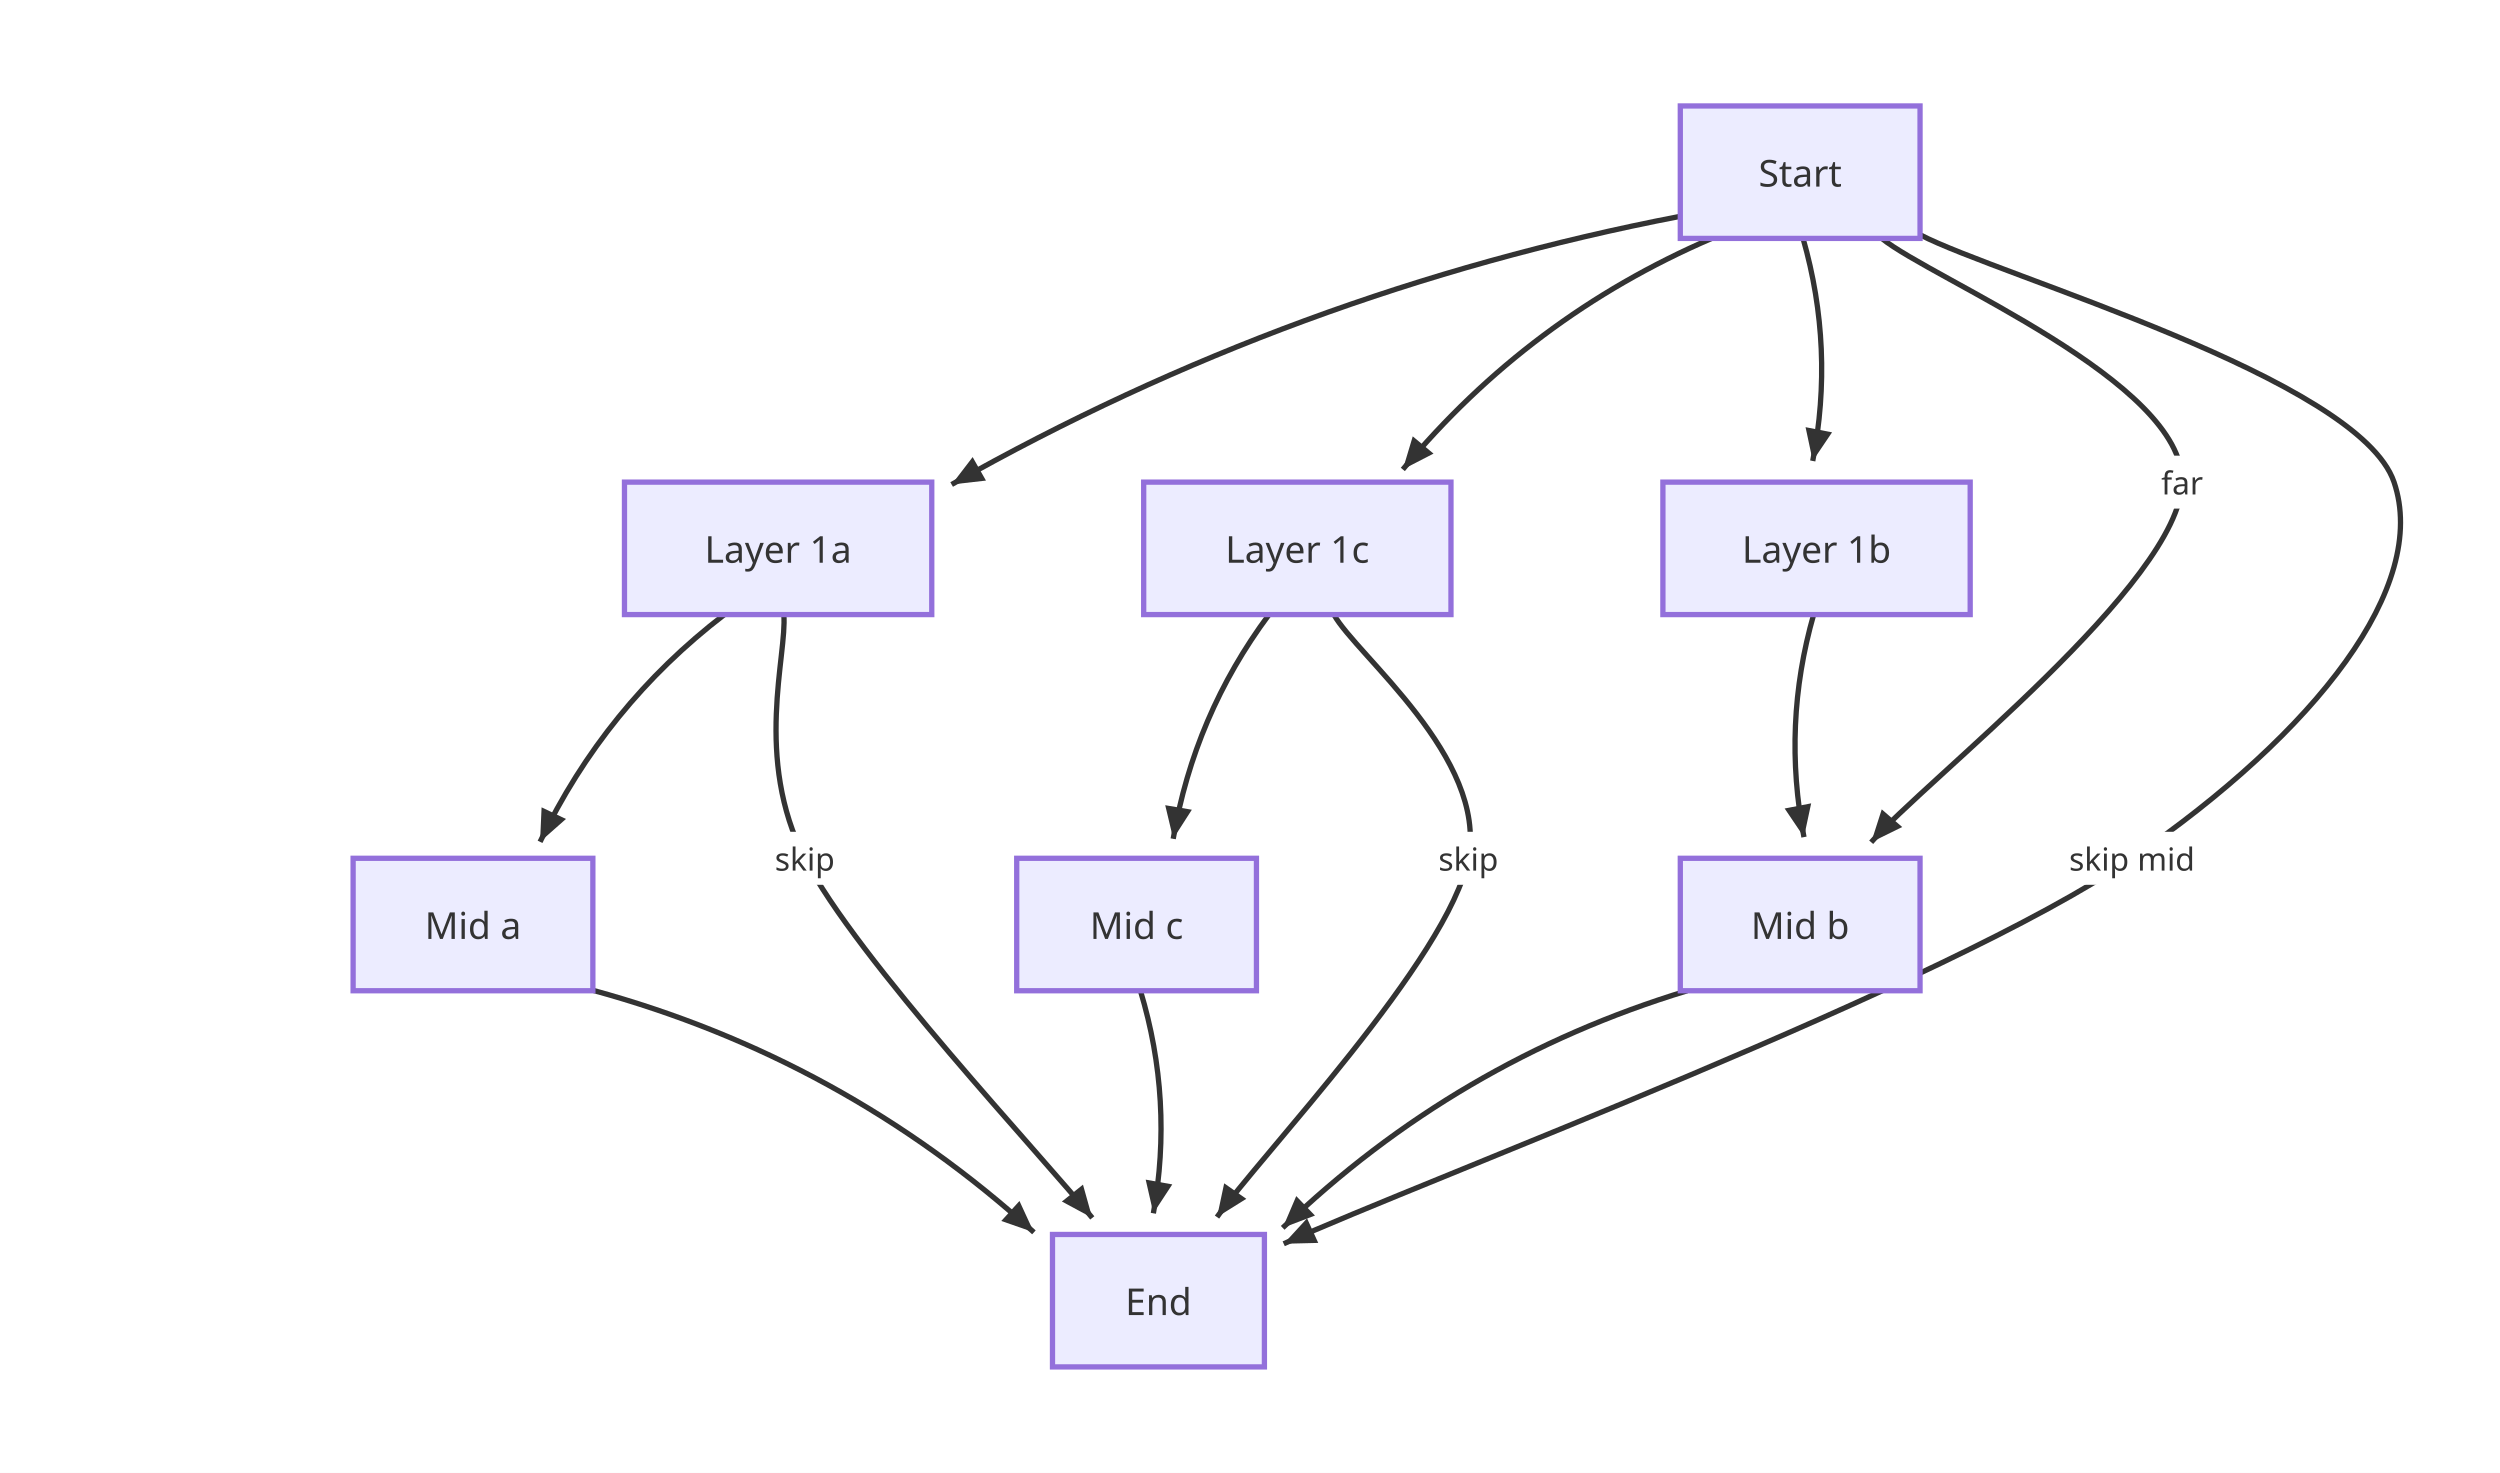
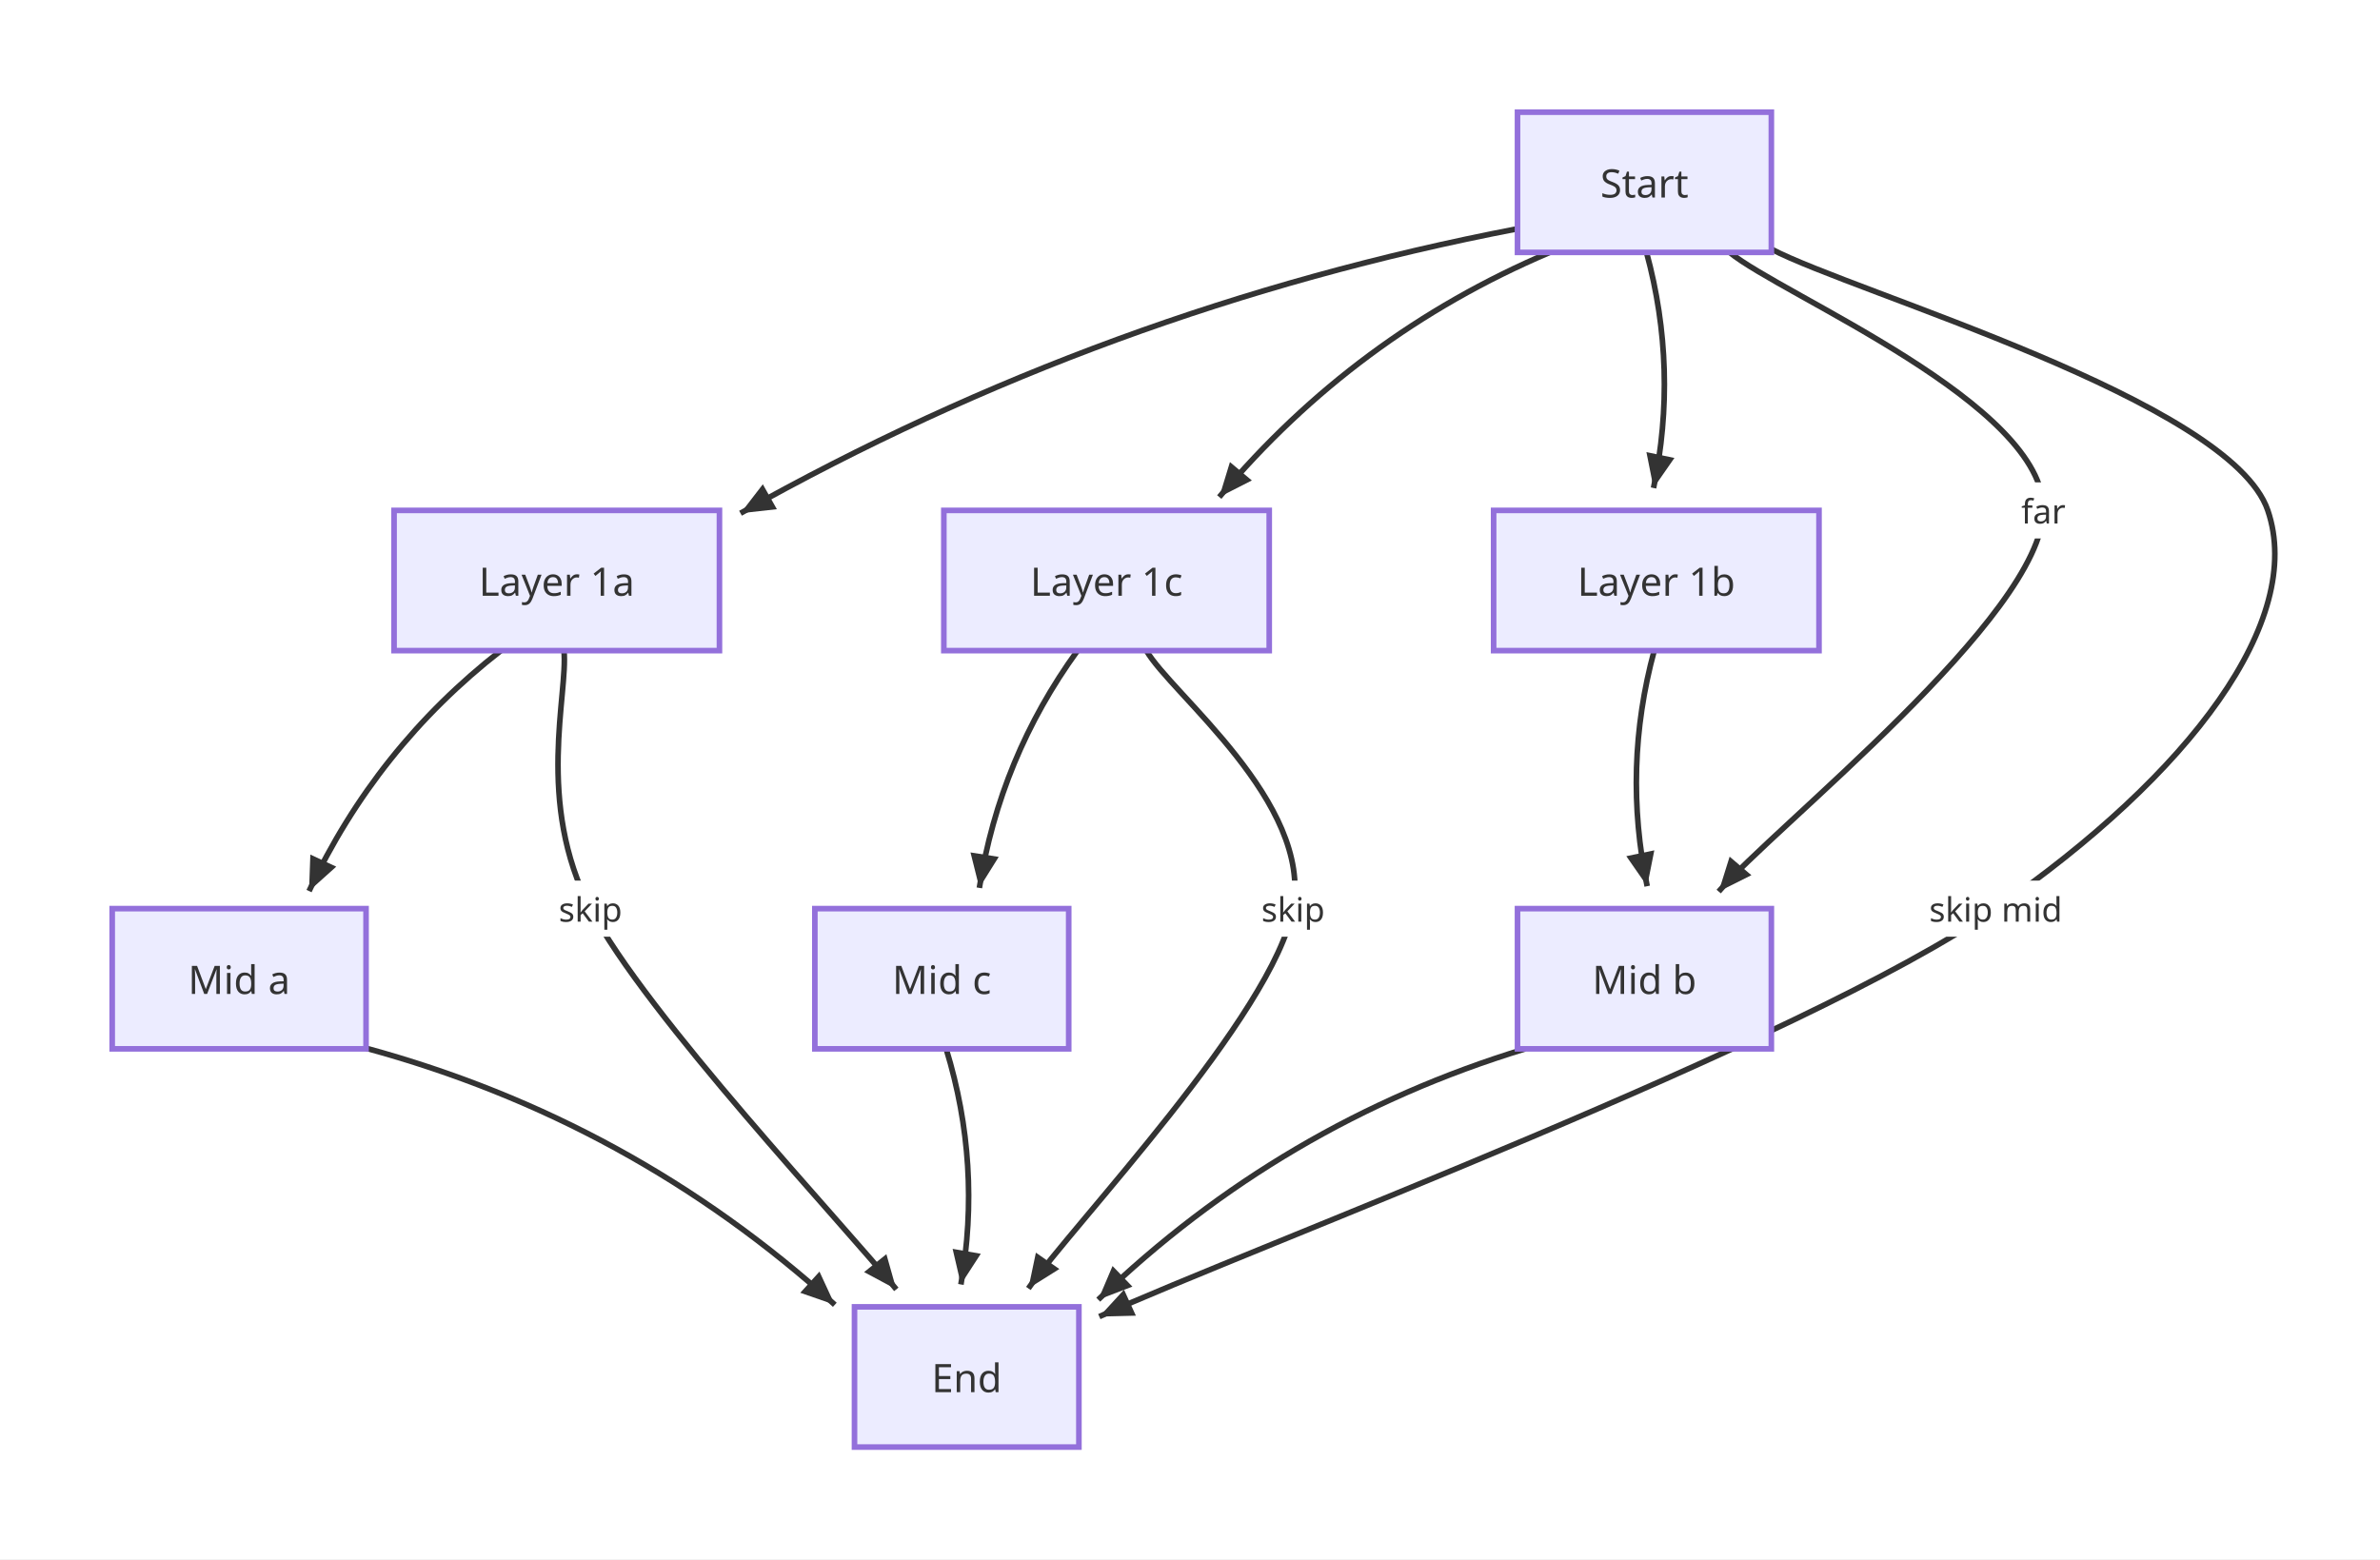
- <svg xmlns="http://www.w3.org/2000/svg" width="943.733" height="556" viewBox="0 0 943.733 556">
+ <svg xmlns="http://www.w3.org/2000/svg" width="848.488" height="556" viewBox="0 0 848.488 556">
  <defs>
    <marker id="arrowhead" markerWidth="12" markerHeight="10.2" refX="12" refY="5.1" orient="auto" markerUnits="userSpaceOnUse">
      <polygon class="arrowhead" points="0 0, 12 5.1, 0 10.2" />
    </marker>
  </defs>
  <style>
:root {
  --mermoid-background: #ffffff;
  --mermoid-edge-label-bg: #ffffff;
  --mermoid-font-family: sans-serif;
  --mermoid-font-size: 14px;
  --mermoid-line: #333;
  --mermoid-main-bkg: #ECECFF;
  --mermoid-node-border: #9370DB;
  --mermoid-note-bg: #ffffcc;
  --mermoid-note-border: #333333;
  --mermoid-note-text: #333333;
  --mermoid-primary: #1f77b4;
  --mermoid-primary-border: #1a5a8a;
  --mermoid-primary-text: #333;
  --mermoid-secondary: #ffffde;
  --mermoid-secondary-border: #aaaa33;
  --mermoid-secondary-text: #333;
  --mermoid-selection: #333;
  --mermoid-tertiary: #f4f4f4;
  --mermoid-tertiary-border: #cccccc;
  --mermoid-tertiary-text: #333;
  --mermoid-text: #333;
}
.diagram-bg {
  fill: #ffffff;
  stroke: none;
}
.node-shape {
  fill: #ECECFF;
  stroke: #9370DB;
  stroke-width: 2;
}
.node-label {
  fill: #333;
  font-family: sans-serif;
  font-size: 14px;
}
.edge-line {
  stroke: #333;
  stroke-width: 2;
}
.edge-label {
  fill: #333;
  font-family: sans-serif;
  font-size: 12px;
}
.edge-label-bg {
  fill: #ffffff;
}
.note-rect {
  fill: #ffffcc;
  stroke: #333333;
  stroke-width: 1;
  stroke-dasharray: 4,2;
}
.note-text {
  fill: #333333;
  font-family: sans-serif;
  font-size: 12px;
}
.note-connector {
  stroke: #333333;
  stroke-width: 1;
  stroke-dasharray: 4,2;
}
.subgraph-rect {
  fill: none;
  stroke: #9370DB;
  stroke-width: 1;
  stroke-dasharray: 6,3;
}
.subgraph-label {
  fill: #333;
  font-family: sans-serif;
  font-size: 14px;
}
.edge-thick .edge-line {
  stroke-width: 3;
}
.edge-dotted .edge-line {
  stroke-dasharray: 5,5;
}
.edge-dotted-open .edge-line {
  stroke-dasharray: 5,5;
}
.arrowhead {
  fill: #333;
}
.arrow-open {
  fill: none;
  stroke: #333;
  stroke-width: 2;
}
.arrow-cross {
  fill: none;
  stroke: #333;
  stroke-width: 2;
}
.actor-box {
  fill: #ECECFF;
  stroke: #9370DB;
  stroke-width: 2;
}
.actor-label {
  fill: #333;
  font-family: sans-serif;
  font-size: 14px;
}
.actor-figure {
  fill: none;
  stroke: #9370DB;
  stroke-width: 2;
}
.lifeline {
  stroke: #333;
  stroke-width: 1;
  fill: none;
  stroke-dasharray: 4,4;
}
.message-line {
  stroke: #333;
  stroke-width: 2;
  fill: none;
}
.message-dashed .message-line {
  stroke-dasharray: 6,4;
}
.message-label {
  fill: #333;
  font-family: sans-serif;
  font-size: 12px;
}
.activation {
  fill: #333;
  stroke: none;
  fill-opacity: 0.25;
}
.fragment-frame {
  fill: none;
  stroke: #9370DB;
  stroke-width: 1;
}
.fragment-tab {
  fill: #ECECFF;
  stroke: #9370DB;
  stroke-width: 1;
}
.fragment-label {
  fill: #333;
  font-family: sans-serif;
  font-size: 12px;
}
.fragment-divider {
  stroke: #9370DB;
  stroke-width: 1;
  fill: none;
}
.start-end .node-shape {
  fill: #333;
  stroke: #333;
}
</style>
-   <rect class="diagram-bg" x="0" y="0" width="943.733" height="556" />
+   <rect class="diagram-bg" x="0" y="0" width="848.488" height="556" />
  <g class="edge edge-arrow" id="edge-Start-L1-0" data-from="Start" data-to="L1">
-     <path class="edge-line" d="M634.301,81.654 Q488.481,109.749 359.241,182.89" fill="none" marker-end="url(#arrowhead)" />
+     <path class="edge-line" d="M541,81.571 Q394.247,109.754 264,183.009" fill="none" marker-end="url(#arrowhead)" />
  </g>
  <g class="edge edge-arrow" id="edge-Start-L2-0" data-from="Start" data-to="L2">
-     <path class="edge-line" d="M680.64,90 Q692.549,131.565 684.297,174.008" fill="none" marker-end="url(#arrowhead)" />
+     <path class="edge-line" d="M586.996,90 Q598.33,131.701 589.503,174.004" fill="none" marker-end="url(#arrowhead)" />
  </g>
  <g class="edge edge-arrow" id="edge-Start-L3-0" data-from="Start" data-to="L3">
-     <path class="edge-line" d="M646.133,90 Q577.38,119.615 529.558,177.208" fill="none" marker-end="url(#arrowhead)" />
+     <path class="edge-line" d="M552.489,90 Q483.115,119.482 434.678,177.239" fill="none" marker-end="url(#arrowhead)" />
  </g>
  <g class="edge edge-arrow" id="edge-L1-M1-0" data-from="L1" data-to="M1">
-     <path class="edge-line" d="M273.454,232 Q228.367,266.543 203.869,317.787" fill="none" marker-end="url(#arrowhead)" />
+     <path class="edge-line" d="M178.552,232 Q134.074,266.667 110.174,317.745" fill="none" marker-end="url(#arrowhead)" />
  </g>
  <g class="edge edge-arrow" id="edge-L2-M2-0" data-from="L2" data-to="M2">
-     <path class="edge-line" d="M684.645,232 Q672.735,273.565 680.987,316.008" fill="none" marker-end="url(#arrowhead)" />
+     <path class="edge-line" d="M589.742,232 Q578.408,273.701 587.235,316.004" fill="none" marker-end="url(#arrowhead)" />
  </g>
  <g class="edge edge-arrow" id="edge-L3-M3-0" data-from="L3" data-to="M3">
-     <path class="edge-line" d="M479.05,232 Q450.807,269.981 442.878,316.644" fill="none" marker-end="url(#arrowhead)" />
+     <path class="edge-line" d="M384.147,232 Q356.495,270.104 349.149,316.607" fill="none" marker-end="url(#arrowhead)" />
  </g>
  <g class="edge edge-arrow" id="edge-M1-End-0" data-from="M1" data-to="End">
-     <path class="edge-line" d="M223.801,373.832 Q318.012,399.537 390.294,465.2" fill="none" marker-end="url(#arrowhead)" />
+     <path class="edge-line" d="M130.5,373.772 Q225.036,399.462 297.616,465.26" fill="none" marker-end="url(#arrowhead)" />
  </g>
  <g class="edge edge-arrow" id="edge-M2-End-0" data-from="M2" data-to="End">
-     <path class="edge-line" d="M636.903,374 Q549.815,400.43 484.209,463.507" fill="none" marker-end="url(#arrowhead)" />
+     <path class="edge-line" d="M543.712,374 Q456.888,400.457 391.53,463.438" fill="none" marker-end="url(#arrowhead)" />
  </g>
  <g class="edge edge-arrow" id="edge-M3-End-0" data-from="M3" data-to="End">
-     <path class="edge-line" d="M430.505,374 Q443.029,415.421 435.389,458.013" fill="none" marker-end="url(#arrowhead)" />
+     <path class="edge-line" d="M337.314,374 Q350.024,415.377 342.57,458.016" fill="none" marker-end="url(#arrowhead)" />
  </g>
  <g class="edge edge-arrow" id="edge-Start-End-0" data-from="Start" data-to="End">
-     <path class="edge-line" d="M724.801,88.616 C754.623,104.18 890.4,142.769 903.733,182 C917.066,221.231 874.658,276.081 804.801,324 C734.944,371.919 537.959,445.261 484.59,469.513" fill="none" marker-end="url(#arrowhead)" />
-     <rect class="edge-label-bg" x="772.001" y="314" width="65.6" height="20" rx="3" ry="3" />
-     <text class="edge-label" x="804.801" y="324" text-anchor="middle" dominant-baseline="central" style="font-size: 12px">skip mid</text>
+     <path class="edge-line" d="M631.5,88.822 C660.998,104.352 795.155,142.804 808.488,182 C821.821,221.196 780.929,276.087 711.5,324 C642.071,371.913 445.178,445.231 391.914,469.477" fill="none" marker-end="url(#arrowhead)" />
+     <rect class="edge-label-bg" x="678.7" y="314" width="65.6" height="20" rx="3" ry="3" />
+     <text class="edge-label" x="711.5" y="324" text-anchor="middle" dominant-baseline="central" style="font-size: 12px">skip mid</text>
  </g>
  <g class="edge edge-arrow" id="edge-L1-End-0" data-from="L1" data-to="End">
-     <path class="edge-line" d="M295.884,232 C297.204,247.333 284.394,286.041 303.801,324 C323.208,361.959 394.238,437.126 412.326,459.751" fill="none" marker-end="url(#arrowhead)" />
-     <rect class="edge-label-bg" x="285.401" y="314" width="36.8" height="20" rx="3" ry="3" />
-     <text class="edge-label" x="303.801" y="324" text-anchor="middle" dominant-baseline="central" style="font-size: 12px">skip</text>
+     <path class="edge-line" d="M201.055,232 C202.629,247.333 190.752,286.04 210.5,324 C230.248,361.96 301.37,437.136 319.543,459.763" fill="none" marker-end="url(#arrowhead)" />
+     <rect class="edge-label-bg" x="192.1" y="314" width="36.8" height="20" rx="3" ry="3" />
+     <text class="edge-label" x="210.5" y="324" text-anchor="middle" dominant-baseline="central" style="font-size: 12px">skip</text>
  </g>
  <g class="edge edge-arrow" id="edge-L3-End-0" data-from="L3" data-to="End">
-     <path class="edge-line" d="M503.53,232 C511.992,247.333 561.654,286.092 554.301,324 C546.948,361.908 475.226,436.873 459.411,459.448" fill="none" marker-end="url(#arrowhead)" />
-     <rect class="edge-label-bg" x="535.901" y="314" width="36.8" height="20" rx="3" ry="3" />
-     <text class="edge-label" x="554.301" y="324" text-anchor="middle" dominant-baseline="central" style="font-size: 12px">skip</text>
+     <path class="edge-line" d="M408.7,232 C417.417,247.333 468.012,286.094 461,324 C453.988,361.906 382.356,436.864 366.627,459.436" fill="none" marker-end="url(#arrowhead)" />
+     <rect class="edge-label-bg" x="442.6" y="314" width="36.8" height="20" rx="3" ry="3" />
+     <text class="edge-label" x="461" y="324" text-anchor="middle" dominant-baseline="central" style="font-size: 12px">skip</text>
  </g>
  <g class="edge edge-arrow" id="edge-Start-M2-0" data-from="Start" data-to="M2">
-     <path class="edge-line" d="M710.359,90 C729.255,105.333 824.399,144.009 823.733,182 C823.067,219.991 725.925,295.287 706.363,317.945" fill="none" marker-end="url(#arrowhead)" />
-     <rect class="edge-label-bg" x="808.933" y="172" width="29.6" height="20" rx="3" ry="3" />
-     <text class="edge-label" x="823.733" y="182" text-anchor="middle" dominant-baseline="central" style="font-size: 12px">far</text>
+     <path class="edge-line" d="M616.643,90 C635.284,105.333 729.14,144.015 728.488,182 C727.836,219.985 632.023,295.258 612.73,317.91" fill="none" marker-end="url(#arrowhead)" />
+     <rect class="edge-label-bg" x="713.688" y="172" width="29.6" height="20" rx="3" ry="3" />
+     <text class="edge-label" x="728.488" y="182" text-anchor="middle" dominant-baseline="central" style="font-size: 12px">far</text>
  </g>
  <g class="node node-rect" id="node-Start">
-     <rect class="node-shape" x="634.301" y="40" width="90.5" height="50" rx="0" ry="0" />
-     <text class="node-label" x="679.551" y="65" text-anchor="middle" dominant-baseline="central">Start</text>
+     <rect class="node-shape" x="541" y="40" width="90.5" height="50" rx="0" ry="0" />
+     <text class="node-label" x="586.25" y="65" text-anchor="middle" dominant-baseline="central">Start</text>
  </g>
  <g class="node node-rect" id="node-L1">
-     <rect class="node-shape" x="235.733" y="182" width="116" height="50" rx="0" ry="0" />
-     <text class="node-label" x="293.733" y="207" text-anchor="middle" dominant-baseline="central">Layer 1a</text>
+     <rect class="node-shape" x="140.488" y="182" width="116" height="50" rx="0" ry="0" />
+     <text class="node-label" x="198.488" y="207" text-anchor="middle" dominant-baseline="central">Layer 1a</text>
  </g>
  <g class="node node-rect" id="node-L3">
-     <rect class="node-shape" x="431.733" y="182" width="116" height="50" rx="0" ry="0" />
-     <text class="node-label" x="489.733" y="207" text-anchor="middle" dominant-baseline="central">Layer 1c</text>
+     <rect class="node-shape" x="336.488" y="182" width="116" height="50" rx="0" ry="0" />
+     <text class="node-label" x="394.488" y="207" text-anchor="middle" dominant-baseline="central">Layer 1c</text>
  </g>
  <g class="node node-rect" id="node-L2">
-     <rect class="node-shape" x="627.733" y="182" width="116" height="50" rx="0" ry="0" />
-     <text class="node-label" x="685.733" y="207" text-anchor="middle" dominant-baseline="central">Layer 1b</text>
+     <rect class="node-shape" x="532.488" y="182" width="116" height="50" rx="0" ry="0" />
+     <text class="node-label" x="590.488" y="207" text-anchor="middle" dominant-baseline="central">Layer 1b</text>
  </g>
  <g class="node node-rect" id="node-M1">
-     <rect class="node-shape" x="133.301" y="324" width="90.5" height="50" rx="0" ry="0" />
-     <text class="node-label" x="178.551" y="349" text-anchor="middle" dominant-baseline="central">Mid a</text>
+     <rect class="node-shape" x="40" y="324" width="90.5" height="50" rx="0" ry="0" />
+     <text class="node-label" x="85.25" y="349" text-anchor="middle" dominant-baseline="central">Mid a</text>
  </g>
  <g class="node node-rect" id="node-M3">
-     <rect class="node-shape" x="383.801" y="324" width="90.5" height="50" rx="0" ry="0" />
-     <text class="node-label" x="429.051" y="349" text-anchor="middle" dominant-baseline="central">Mid c</text>
+     <rect class="node-shape" x="290.5" y="324" width="90.5" height="50" rx="0" ry="0" />
+     <text class="node-label" x="335.75" y="349" text-anchor="middle" dominant-baseline="central">Mid c</text>
  </g>
  <g class="node node-rect" id="node-M2">
-     <rect class="node-shape" x="634.301" y="324" width="90.5" height="50" rx="0" ry="0" />
-     <text class="node-label" x="679.551" y="349" text-anchor="middle" dominant-baseline="central">Mid b</text>
+     <rect class="node-shape" x="541" y="324" width="90.5" height="50" rx="0" ry="0" />
+     <text class="node-label" x="586.25" y="349" text-anchor="middle" dominant-baseline="central">Mid b</text>
  </g>
  <g class="node node-rect" id="node-End">
-     <rect class="node-shape" x="397.307" y="466" width="80" height="50" rx="0" ry="0" />
-     <text class="node-label" x="437.307" y="491" text-anchor="middle" dominant-baseline="central">End</text>
+     <rect class="node-shape" x="304.633" y="466" width="80" height="50" rx="0" ry="0" />
+     <text class="node-label" x="344.633" y="491" text-anchor="middle" dominant-baseline="central">End</text>
  </g>
</svg>
